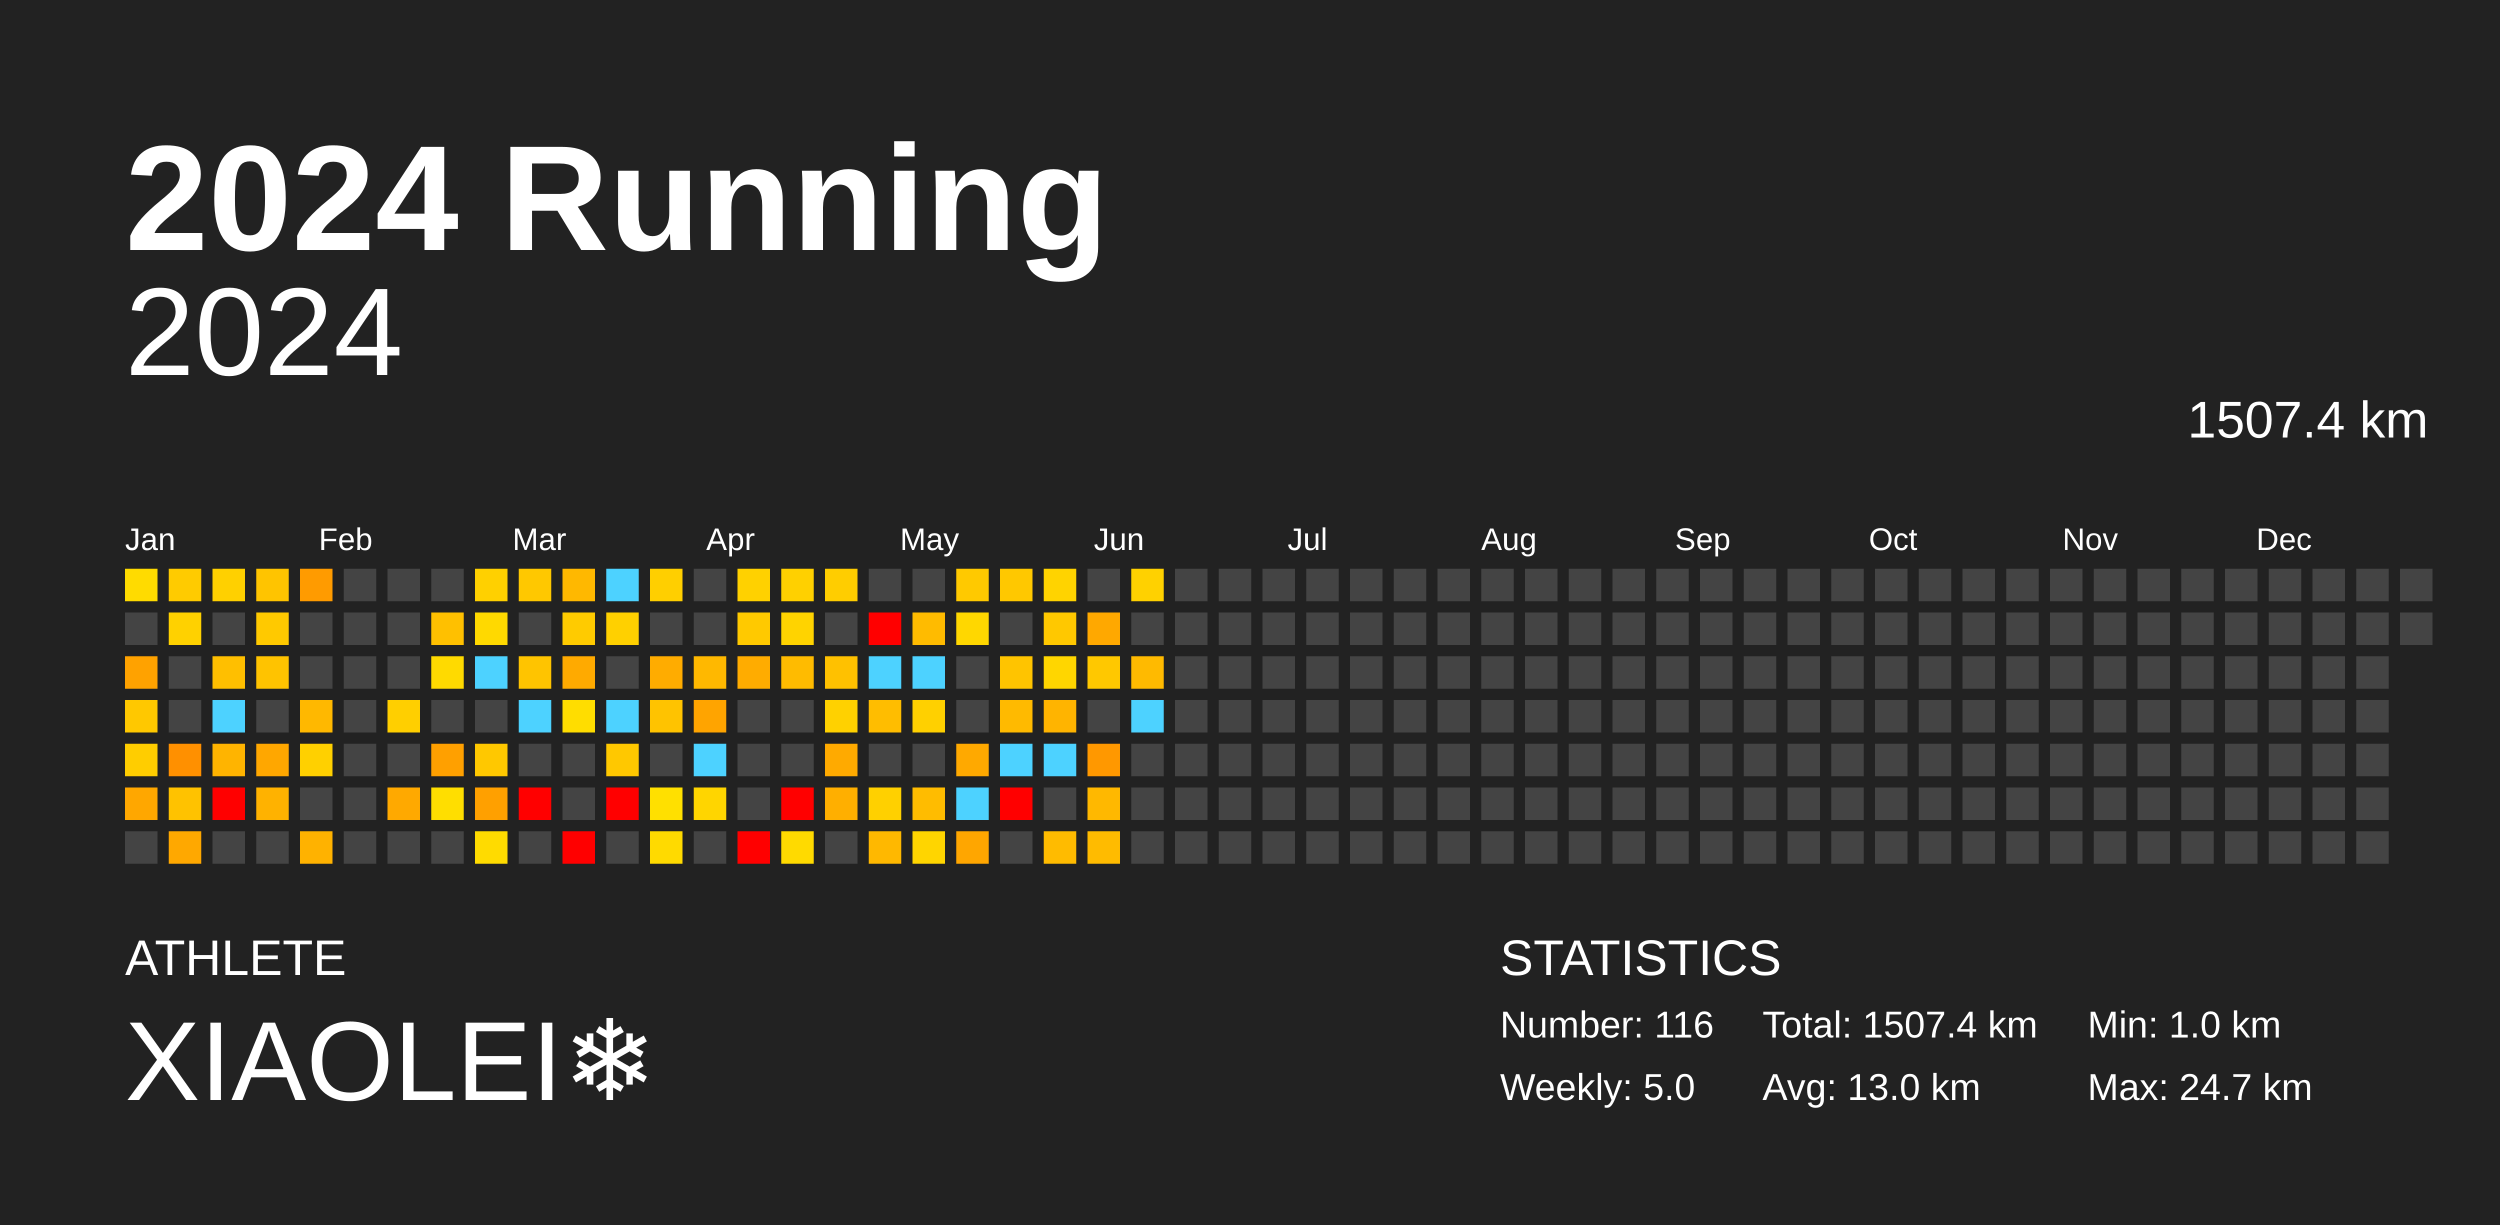
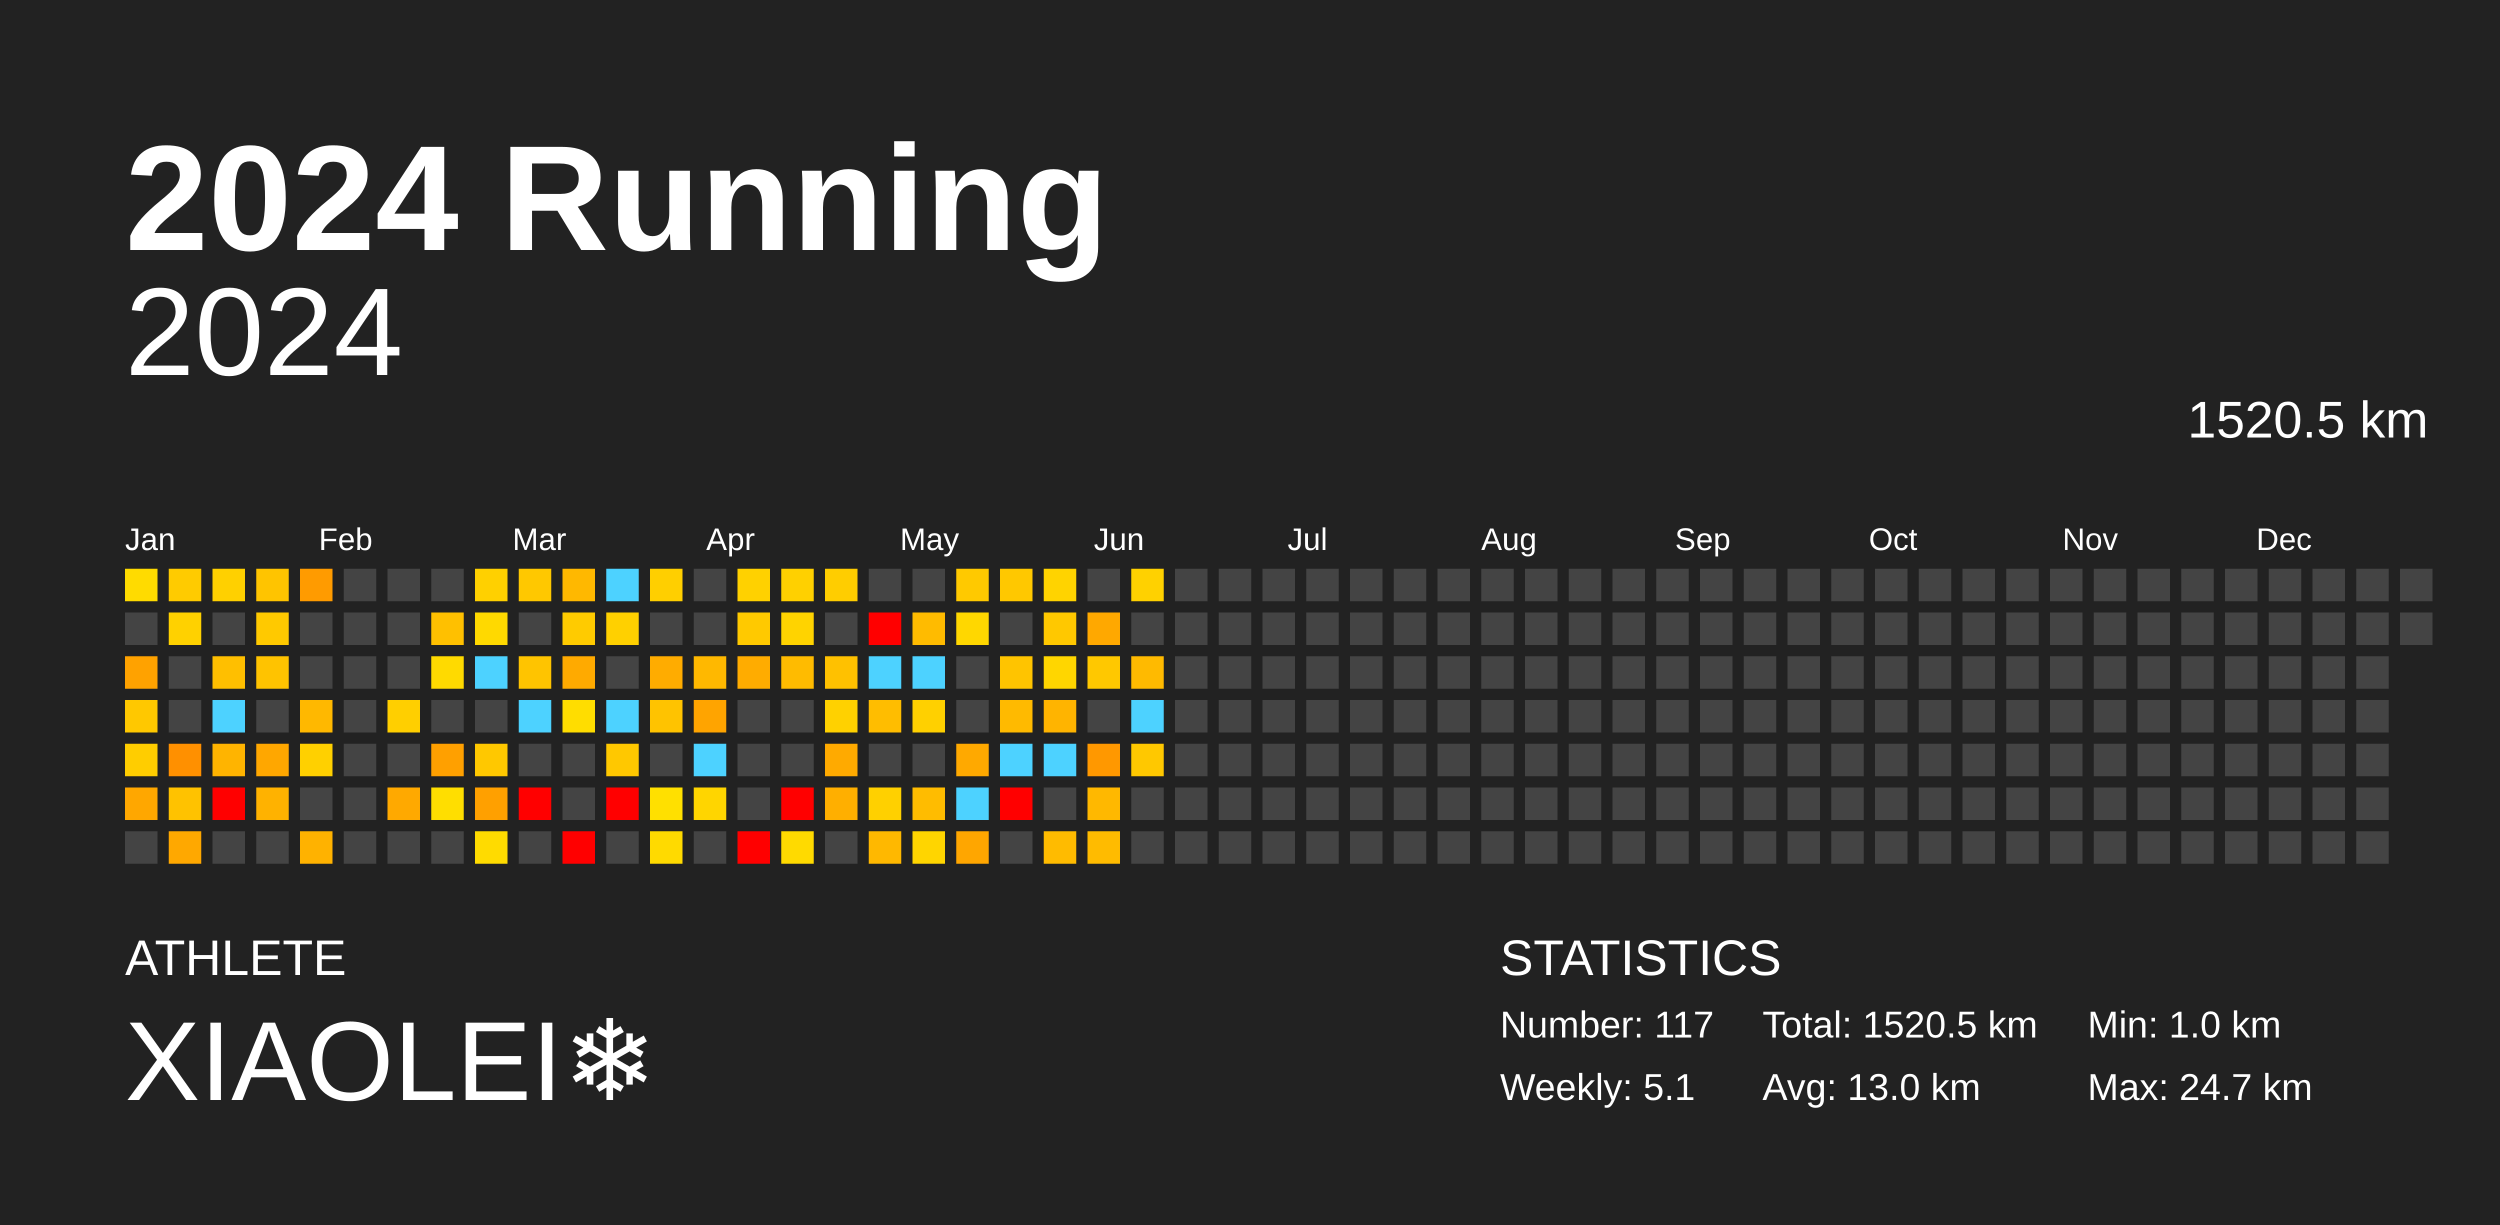
<svg xmlns="http://www.w3.org/2000/svg" baseProfile="full" height="98mm" version="1.1" viewBox="0,0,200,98" width="200mm">
  <defs />
  <rect fill="#222222" height="98" width="200" x="0" y="0" />
  <text fill="#FFFFFF" style="font-size:12px; font-family:Arial; font-weight:bold;" x="10" y="20">2024 Running</text>
  <text fill="#FFFFFF" style="font-size:4px; font-family:Arial" x="10" y="78">ATHLETE</text>
  <text fill="#FFFFFF" style="font-size:9px; font-family:Arial" x="10" y="88">XIAOLEI❄️</text>
  <text fill="#FFFFFF" style="font-size:4px; font-family:Arial" x="120" y="78">STATISTICS</text>
-   <text fill="#FFFFFF" style="font-size:3px; font-family:Arial" x="120" y="83">Number: 116</text>
-   <text fill="#FFFFFF" style="font-size:3px; font-family:Arial" x="120" y="88">Weekly: 5.0</text>
-   <text fill="#FFFFFF" style="font-size:3px; font-family:Arial" x="141" y="83">Total: 1507.4 km</text>
+   <text fill="#FFFFFF" style="font-size:3px; font-family:Arial" x="120" y="83">Number: 117</text>
+   <text fill="#FFFFFF" style="font-size:3px; font-family:Arial" x="120" y="88">Weekly: 5.1</text>
+   <text fill="#FFFFFF" style="font-size:3px; font-family:Arial" x="141" y="83">Total: 1520.5 km</text>
  <text fill="#FFFFFF" style="font-size:3px; font-family:Arial" x="141" y="88">Avg: 13.0 km</text>
  <text fill="#FFFFFF" style="font-size:3px; font-family:Arial" x="167" y="83">Min: 1.0 km</text>
  <text fill="#FFFFFF" style="font-size:3px; font-family:Arial" x="167" y="88">Max: 24.7 km</text>
  <text alignment-baseline="hanging" fill="#FFFFFF" style="font-size:10.0px; font-family:Arial;" x="10" y="30">2024</text>
-   <text alignment-baseline="hanging" fill="#FFFFFF" style="font-size:4.125px; font-family:Arial;" x="175" y="35">1507.4 km</text>
+   <text alignment-baseline="hanging" fill="#FFFFFF" style="font-size:4.125px; font-family:Arial;" x="175" y="35">1520.5 km</text>
  <text fill="#FFFFFF" style="font-size:2.5px; font-family:Arial" x="10.0" y="44">Jan</text>
  <text fill="#FFFFFF" style="font-size:2.5px; font-family:Arial" x="25.5" y="44">Feb</text>
  <text fill="#FFFFFF" style="font-size:2.5px; font-family:Arial" x="41.0" y="44">Mar</text>
  <text fill="#FFFFFF" style="font-size:2.5px; font-family:Arial" x="56.5" y="44">Apr</text>
  <text fill="#FFFFFF" style="font-size:2.5px; font-family:Arial" x="72.0" y="44">May</text>
  <text fill="#FFFFFF" style="font-size:2.5px; font-family:Arial" x="87.5" y="44">Jun</text>
  <text fill="#FFFFFF" style="font-size:2.5px; font-family:Arial" x="103.0" y="44">Jul</text>
  <text fill="#FFFFFF" style="font-size:2.5px; font-family:Arial" x="118.5" y="44">Aug</text>
  <text fill="#FFFFFF" style="font-size:2.5px; font-family:Arial" x="134.0" y="44">Sep</text>
  <text fill="#FFFFFF" style="font-size:2.5px; font-family:Arial" x="149.5" y="44">Oct</text>
  <text fill="#FFFFFF" style="font-size:2.5px; font-family:Arial" x="165.0" y="44">Nov</text>
  <text fill="#FFFFFF" style="font-size:2.5px; font-family:Arial" x="180.5" y="44">Dec</text>
  <rect fill="#ffdb00" height="2.6" width="2.6" x="10.0" y="45.5" />
  <rect fill="#444444" height="2.6" width="2.6" x="10.0" y="49.0" />
  <rect fill="#ffa200" height="2.6" width="2.6" x="10.0" y="52.5" />
  <rect fill="#ffc800" height="2.6" width="2.6" x="10.0" y="56.0" />
  <rect fill="#ffcd00" height="2.6" width="2.6" x="10.0" y="59.5" />
  <rect fill="#ffa700" height="2.6" width="2.6" x="10.0" y="63.0" />
  <rect fill="#444444" height="2.6" width="2.6" x="10.0" y="66.5" />
  <rect fill="#ffcb00" height="2.6" width="2.6" x="13.5" y="45.5" />
  <rect fill="#ffd100" height="2.6" width="2.6" x="13.5" y="49.0" />
  <rect fill="#444444" height="2.6" width="2.6" x="13.5" y="52.5" />
  <rect fill="#444444" height="2.6" width="2.6" x="13.5" y="56.0" />
  <rect fill="#ff9000" height="2.6" width="2.6" x="13.5" y="59.5" />
  <rect fill="#ffc200" height="2.6" width="2.6" x="13.5" y="63.0" />
  <rect fill="#ffa800" height="2.6" width="2.6" x="13.5" y="66.5" />
  <rect fill="#ffd000" height="2.6" width="2.6" x="17.0" y="45.5" />
  <rect fill="#444444" height="2.6" width="2.6" x="17.0" y="49.0" />
  <rect fill="#ffbf00" height="2.6" width="2.6" x="17.0" y="52.5" />
  <rect fill="#4dd2ff" height="2.6" width="2.6" x="17.0" y="56.0" />
  <rect fill="#ffb400" height="2.6" width="2.6" x="17.0" y="59.5" />
  <rect fill="red" height="2.6" width="2.6" x="17.0" y="63.0" />
  <rect fill="#444444" height="2.6" width="2.6" x="17.0" y="66.5" />
  <rect fill="#ffc400" height="2.6" width="2.6" x="20.5" y="45.5" />
  <rect fill="#ffc900" height="2.6" width="2.6" x="20.5" y="49.0" />
  <rect fill="#ffc300" height="2.6" width="2.6" x="20.5" y="52.5" />
  <rect fill="#444444" height="2.6" width="2.6" x="20.5" y="56.0" />
  <rect fill="#ffa700" height="2.6" width="2.6" x="20.5" y="59.5" />
  <rect fill="#ffb200" height="2.6" width="2.6" x="20.5" y="63.0" />
  <rect fill="#444444" height="2.6" width="2.6" x="20.5" y="66.5" />
  <rect fill="#ff9b00" height="2.6" width="2.6" x="24.0" y="45.5" />
  <rect fill="#444444" height="2.6" width="2.6" x="24.0" y="49.0" />
  <rect fill="#444444" height="2.6" width="2.6" x="24.0" y="52.5" />
  <rect fill="#ffb800" height="2.6" width="2.6" x="24.0" y="56.0" />
  <rect fill="#ffd000" height="2.6" width="2.6" x="24.0" y="59.5" />
  <rect fill="#444444" height="2.6" width="2.6" x="24.0" y="63.0" />
  <rect fill="#ffb200" height="2.6" width="2.6" x="24.0" y="66.5" />
  <rect fill="#444444" height="2.6" width="2.6" x="27.5" y="45.5" />
  <rect fill="#444444" height="2.6" width="2.6" x="27.5" y="49.0" />
  <rect fill="#444444" height="2.6" width="2.6" x="27.5" y="52.5" />
  <rect fill="#444444" height="2.6" width="2.6" x="27.5" y="56.0" />
  <rect fill="#444444" height="2.6" width="2.6" x="27.5" y="59.5" />
  <rect fill="#444444" height="2.6" width="2.6" x="27.5" y="63.0" />
  <rect fill="#444444" height="2.6" width="2.6" x="27.5" y="66.5" />
  <rect fill="#444444" height="2.6" width="2.6" x="31.0" y="45.5" />
  <rect fill="#444444" height="2.6" width="2.6" x="31.0" y="49.0" />
  <rect fill="#444444" height="2.6" width="2.6" x="31.0" y="52.5" />
  <rect fill="#ffcf00" height="2.6" width="2.6" x="31.0" y="56.0" />
  <rect fill="#444444" height="2.6" width="2.6" x="31.0" y="59.5" />
  <rect fill="#ffa900" height="2.6" width="2.6" x="31.0" y="63.0" />
  <rect fill="#444444" height="2.6" width="2.6" x="31.0" y="66.5" />
  <rect fill="#444444" height="2.6" width="2.6" x="34.5" y="45.5" />
  <rect fill="#ffc000" height="2.6" width="2.6" x="34.5" y="49.0" />
  <rect fill="#ffda00" height="2.6" width="2.6" x="34.5" y="52.5" />
  <rect fill="#444444" height="2.6" width="2.6" x="34.5" y="56.0" />
  <rect fill="#ffa000" height="2.6" width="2.6" x="34.5" y="59.5" />
  <rect fill="#ffde00" height="2.6" width="2.6" x="34.5" y="63.0" />
  <rect fill="#444444" height="2.6" width="2.6" x="34.5" y="66.5" />
  <rect fill="#ffd000" height="2.6" width="2.6" x="38.0" y="45.5" />
  <rect fill="#ffd900" height="2.6" width="2.6" x="38.0" y="49.0" />
  <rect fill="#4dd2ff" height="2.6" width="2.6" x="38.0" y="52.5" />
  <rect fill="#444444" height="2.6" width="2.6" x="38.0" y="56.0" />
  <rect fill="#ffc800" height="2.6" width="2.6" x="38.0" y="59.5" />
  <rect fill="#ffa000" height="2.6" width="2.6" x="38.0" y="63.0" />
  <rect fill="#ffdb00" height="2.6" width="2.6" x="38.0" y="66.5" />
  <rect fill="#ffc800" height="2.6" width="2.6" x="41.5" y="45.5" />
  <rect fill="#444444" height="2.6" width="2.6" x="41.5" y="49.0" />
  <rect fill="#ffc400" height="2.6" width="2.6" x="41.5" y="52.5" />
  <rect fill="#4dd2ff" height="2.6" width="2.6" x="41.5" y="56.0" />
  <rect fill="#444444" height="2.6" width="2.6" x="41.5" y="59.5" />
  <rect fill="red" height="2.6" width="2.6" x="41.5" y="63.0" />
  <rect fill="#444444" height="2.6" width="2.6" x="41.5" y="66.5" />
  <rect fill="#ffb800" height="2.6" width="2.6" x="45.0" y="45.5" />
  <rect fill="#ffcb00" height="2.6" width="2.6" x="45.0" y="49.0" />
  <rect fill="#ffaa00" height="2.6" width="2.6" x="45.0" y="52.5" />
  <rect fill="#ffdd00" height="2.6" width="2.6" x="45.0" y="56.0" />
  <rect fill="#444444" height="2.6" width="2.6" x="45.0" y="59.5" />
  <rect fill="#444444" height="2.6" width="2.6" x="45.0" y="63.0" />
  <rect fill="red" height="2.6" width="2.6" x="45.0" y="66.5" />
  <rect fill="#4dd2ff" height="2.6" width="2.6" x="48.5" y="45.5" />
  <rect fill="#ffd000" height="2.6" width="2.6" x="48.5" y="49.0" />
  <rect fill="#444444" height="2.6" width="2.6" x="48.5" y="52.5" />
  <rect fill="#4dd2ff" height="2.6" width="2.6" x="48.5" y="56.0" />
  <rect fill="#ffc800" height="2.6" width="2.6" x="48.5" y="59.5" />
  <rect fill="red" height="2.6" width="2.6" x="48.5" y="63.0" />
  <rect fill="#444444" height="2.6" width="2.6" x="48.5" y="66.5" />
  <rect fill="#ffcf00" height="2.6" width="2.6" x="52.0" y="45.5" />
  <rect fill="#444444" height="2.6" width="2.6" x="52.0" y="49.0" />
  <rect fill="#ffac00" height="2.6" width="2.6" x="52.0" y="52.5" />
  <rect fill="#ffc300" height="2.6" width="2.6" x="52.0" y="56.0" />
  <rect fill="#444444" height="2.6" width="2.6" x="52.0" y="59.5" />
  <rect fill="#ffe000" height="2.6" width="2.6" x="52.0" y="63.0" />
  <rect fill="#ffda00" height="2.6" width="2.6" x="52.0" y="66.5" />
  <rect fill="#444444" height="2.6" width="2.6" x="55.5" y="45.5" />
  <rect fill="#444444" height="2.6" width="2.6" x="55.5" y="49.0" />
  <rect fill="#ffb800" height="2.6" width="2.6" x="55.5" y="52.5" />
  <rect fill="#ffa400" height="2.6" width="2.6" x="55.5" y="56.0" />
  <rect fill="#4dd2ff" height="2.6" width="2.6" x="55.5" y="59.5" />
  <rect fill="#ffd500" height="2.6" width="2.6" x="55.5" y="63.0" />
  <rect fill="#444444" height="2.6" width="2.6" x="55.5" y="66.5" />
  <rect fill="#ffd100" height="2.6" width="2.6" x="59.0" y="45.5" />
  <rect fill="#ffc900" height="2.6" width="2.6" x="59.0" y="49.0" />
  <rect fill="#ffac00" height="2.6" width="2.6" x="59.0" y="52.5" />
  <rect fill="#444444" height="2.6" width="2.6" x="59.0" y="56.0" />
  <rect fill="#444444" height="2.6" width="2.6" x="59.0" y="59.5" />
  <rect fill="#444444" height="2.6" width="2.6" x="59.0" y="63.0" />
  <rect fill="red" height="2.6" width="2.6" x="59.0" y="66.5" />
  <rect fill="#ffd000" height="2.6" width="2.6" x="62.5" y="45.5" />
  <rect fill="#ffd300" height="2.6" width="2.6" x="62.5" y="49.0" />
  <rect fill="#ffbb00" height="2.6" width="2.6" x="62.5" y="52.5" />
  <rect fill="#444444" height="2.6" width="2.6" x="62.5" y="56.0" />
  <rect fill="#444444" height="2.6" width="2.6" x="62.5" y="59.5" />
  <rect fill="red" height="2.6" width="2.6" x="62.5" y="63.0" />
  <rect fill="#ffda00" height="2.6" width="2.6" x="62.5" y="66.5" />
  <rect fill="#ffcd00" height="2.6" width="2.6" x="66.0" y="45.5" />
  <rect fill="#444444" height="2.6" width="2.6" x="66.0" y="49.0" />
  <rect fill="#ffc100" height="2.6" width="2.6" x="66.0" y="52.5" />
  <rect fill="#ffd100" height="2.6" width="2.6" x="66.0" y="56.0" />
  <rect fill="#ffaa00" height="2.6" width="2.6" x="66.0" y="59.5" />
  <rect fill="#ffaf00" height="2.6" width="2.6" x="66.0" y="63.0" />
  <rect fill="#444444" height="2.6" width="2.6" x="66.0" y="66.5" />
  <rect fill="#444444" height="2.6" width="2.6" x="69.5" y="45.5" />
  <rect fill="red" height="2.6" width="2.6" x="69.5" y="49.0" />
  <rect fill="#4dd2ff" height="2.6" width="2.6" x="69.5" y="52.5" />
  <rect fill="#ffbd00" height="2.6" width="2.6" x="69.5" y="56.0" />
  <rect fill="#444444" height="2.6" width="2.6" x="69.5" y="59.5" />
  <rect fill="#ffd000" height="2.6" width="2.6" x="69.5" y="63.0" />
  <rect fill="#ffb800" height="2.6" width="2.6" x="69.5" y="66.5" />
  <rect fill="#444444" height="2.6" width="2.6" x="73.0" y="45.5" />
  <rect fill="#ffbb00" height="2.6" width="2.6" x="73.0" y="49.0" />
  <rect fill="#4dd2ff" height="2.6" width="2.6" x="73.0" y="52.5" />
  <rect fill="#ffd000" height="2.6" width="2.6" x="73.0" y="56.0" />
  <rect fill="#444444" height="2.6" width="2.6" x="73.0" y="59.5" />
  <rect fill="#ffbc00" height="2.6" width="2.6" x="73.0" y="63.0" />
  <rect fill="#ffd500" height="2.6" width="2.6" x="73.0" y="66.5" />
  <rect fill="#ffc900" height="2.6" width="2.6" x="76.5" y="45.5" />
  <rect fill="#ffd700" height="2.6" width="2.6" x="76.5" y="49.0" />
  <rect fill="#444444" height="2.6" width="2.6" x="76.5" y="52.5" />
  <rect fill="#444444" height="2.6" width="2.6" x="76.5" y="56.0" />
  <rect fill="#ffa900" height="2.6" width="2.6" x="76.5" y="59.5" />
  <rect fill="#4dd2ff" height="2.6" width="2.6" x="76.5" y="63.0" />
  <rect fill="#ffa600" height="2.6" width="2.6" x="76.5" y="66.5" />
  <rect fill="#ffc800" height="2.6" width="2.6" x="80.0" y="45.5" />
  <rect fill="#444444" height="2.6" width="2.6" x="80.0" y="49.0" />
  <rect fill="#ffc400" height="2.6" width="2.6" x="80.0" y="52.5" />
  <rect fill="#ffba00" height="2.6" width="2.6" x="80.0" y="56.0" />
  <rect fill="#4dd2ff" height="2.6" width="2.6" x="80.0" y="59.5" />
  <rect fill="red" height="2.6" width="2.6" x="80.0" y="63.0" />
  <rect fill="#444444" height="2.6" width="2.6" x="80.0" y="66.5" />
  <rect fill="#ffd300" height="2.6" width="2.6" x="83.5" y="45.5" />
  <rect fill="#ffc800" height="2.6" width="2.6" x="83.5" y="49.0" />
  <rect fill="#ffd600" height="2.6" width="2.6" x="83.5" y="52.5" />
  <rect fill="#ffb400" height="2.6" width="2.6" x="83.5" y="56.0" />
  <rect fill="#4dd2ff" height="2.6" width="2.6" x="83.5" y="59.5" />
  <rect fill="#444444" height="2.6" width="2.6" x="83.5" y="63.0" />
  <rect fill="#ffbb00" height="2.6" width="2.6" x="83.5" y="66.5" />
  <rect fill="#444444" height="2.6" width="2.6" x="87.0" y="45.5" />
  <rect fill="#ffa800" height="2.6" width="2.6" x="87.0" y="49.0" />
  <rect fill="#ffc800" height="2.6" width="2.6" x="87.0" y="52.5" />
  <rect fill="#444444" height="2.6" width="2.6" x="87.0" y="56.0" />
  <rect fill="#ff9800" height="2.6" width="2.6" x="87.0" y="59.5" />
  <rect fill="#ffb800" height="2.6" width="2.6" x="87.0" y="63.0" />
  <rect fill="#ffbb00" height="2.6" width="2.6" x="87.0" y="66.5" />
  <rect fill="#ffd100" height="2.6" width="2.6" x="90.5" y="45.5" />
  <rect fill="#444444" height="2.6" width="2.6" x="90.5" y="49.0" />
  <rect fill="#ffba00" height="2.6" width="2.6" x="90.5" y="52.5" />
  <rect fill="#4dd2ff" height="2.6" width="2.6" x="90.5" y="56.0" />
-   <rect fill="#444444" height="2.6" width="2.6" x="90.5" y="59.5" />
+   <rect fill="#ffc800" height="2.6" width="2.6" x="90.5" y="59.5" />
  <rect fill="#444444" height="2.6" width="2.6" x="90.5" y="63.0" />
  <rect fill="#444444" height="2.6" width="2.6" x="90.5" y="66.5" />
  <rect fill="#444444" height="2.6" width="2.6" x="94.0" y="45.5" />
  <rect fill="#444444" height="2.6" width="2.6" x="94.0" y="49.0" />
  <rect fill="#444444" height="2.6" width="2.6" x="94.0" y="52.5" />
  <rect fill="#444444" height="2.6" width="2.6" x="94.0" y="56.0" />
  <rect fill="#444444" height="2.6" width="2.6" x="94.0" y="59.5" />
  <rect fill="#444444" height="2.6" width="2.6" x="94.0" y="63.0" />
  <rect fill="#444444" height="2.6" width="2.6" x="94.0" y="66.5" />
  <rect fill="#444444" height="2.6" width="2.6" x="97.5" y="45.5" />
  <rect fill="#444444" height="2.6" width="2.6" x="97.5" y="49.0" />
  <rect fill="#444444" height="2.6" width="2.6" x="97.5" y="52.5" />
  <rect fill="#444444" height="2.6" width="2.6" x="97.5" y="56.0" />
  <rect fill="#444444" height="2.6" width="2.6" x="97.5" y="59.5" />
  <rect fill="#444444" height="2.6" width="2.6" x="97.5" y="63.0" />
  <rect fill="#444444" height="2.6" width="2.6" x="97.5" y="66.5" />
  <rect fill="#444444" height="2.6" width="2.6" x="101.0" y="45.5" />
  <rect fill="#444444" height="2.6" width="2.6" x="101.0" y="49.0" />
  <rect fill="#444444" height="2.6" width="2.6" x="101.0" y="52.5" />
  <rect fill="#444444" height="2.6" width="2.6" x="101.0" y="56.0" />
  <rect fill="#444444" height="2.6" width="2.6" x="101.0" y="59.5" />
  <rect fill="#444444" height="2.6" width="2.6" x="101.0" y="63.0" />
  <rect fill="#444444" height="2.6" width="2.6" x="101.0" y="66.5" />
  <rect fill="#444444" height="2.6" width="2.6" x="104.5" y="45.5" />
  <rect fill="#444444" height="2.6" width="2.6" x="104.5" y="49.0" />
  <rect fill="#444444" height="2.6" width="2.6" x="104.5" y="52.5" />
  <rect fill="#444444" height="2.6" width="2.6" x="104.5" y="56.0" />
  <rect fill="#444444" height="2.6" width="2.6" x="104.5" y="59.5" />
  <rect fill="#444444" height="2.6" width="2.6" x="104.5" y="63.0" />
  <rect fill="#444444" height="2.6" width="2.6" x="104.5" y="66.5" />
  <rect fill="#444444" height="2.6" width="2.6" x="108.0" y="45.5" />
  <rect fill="#444444" height="2.6" width="2.6" x="108.0" y="49.0" />
  <rect fill="#444444" height="2.6" width="2.6" x="108.0" y="52.5" />
  <rect fill="#444444" height="2.6" width="2.6" x="108.0" y="56.0" />
  <rect fill="#444444" height="2.6" width="2.6" x="108.0" y="59.5" />
  <rect fill="#444444" height="2.6" width="2.6" x="108.0" y="63.0" />
  <rect fill="#444444" height="2.6" width="2.6" x="108.0" y="66.5" />
  <rect fill="#444444" height="2.6" width="2.6" x="111.5" y="45.5" />
  <rect fill="#444444" height="2.6" width="2.6" x="111.5" y="49.0" />
  <rect fill="#444444" height="2.6" width="2.6" x="111.5" y="52.5" />
  <rect fill="#444444" height="2.6" width="2.6" x="111.5" y="56.0" />
  <rect fill="#444444" height="2.6" width="2.6" x="111.5" y="59.5" />
  <rect fill="#444444" height="2.6" width="2.6" x="111.5" y="63.0" />
  <rect fill="#444444" height="2.6" width="2.6" x="111.5" y="66.5" />
  <rect fill="#444444" height="2.6" width="2.6" x="115.0" y="45.5" />
  <rect fill="#444444" height="2.6" width="2.6" x="115.0" y="49.0" />
  <rect fill="#444444" height="2.6" width="2.6" x="115.0" y="52.5" />
  <rect fill="#444444" height="2.6" width="2.6" x="115.0" y="56.0" />
  <rect fill="#444444" height="2.6" width="2.6" x="115.0" y="59.5" />
  <rect fill="#444444" height="2.6" width="2.6" x="115.0" y="63.0" />
  <rect fill="#444444" height="2.6" width="2.6" x="115.0" y="66.5" />
  <rect fill="#444444" height="2.6" width="2.6" x="118.5" y="45.5" />
  <rect fill="#444444" height="2.6" width="2.6" x="118.5" y="49.0" />
  <rect fill="#444444" height="2.6" width="2.6" x="118.5" y="52.5" />
  <rect fill="#444444" height="2.6" width="2.6" x="118.5" y="56.0" />
  <rect fill="#444444" height="2.6" width="2.6" x="118.5" y="59.5" />
  <rect fill="#444444" height="2.6" width="2.6" x="118.5" y="63.0" />
  <rect fill="#444444" height="2.6" width="2.6" x="118.5" y="66.5" />
  <rect fill="#444444" height="2.6" width="2.6" x="122.0" y="45.5" />
  <rect fill="#444444" height="2.6" width="2.6" x="122.0" y="49.0" />
  <rect fill="#444444" height="2.6" width="2.6" x="122.0" y="52.5" />
  <rect fill="#444444" height="2.6" width="2.6" x="122.0" y="56.0" />
  <rect fill="#444444" height="2.6" width="2.6" x="122.0" y="59.5" />
  <rect fill="#444444" height="2.6" width="2.6" x="122.0" y="63.0" />
  <rect fill="#444444" height="2.6" width="2.6" x="122.0" y="66.5" />
  <rect fill="#444444" height="2.6" width="2.6" x="125.5" y="45.5" />
  <rect fill="#444444" height="2.6" width="2.6" x="125.5" y="49.0" />
  <rect fill="#444444" height="2.6" width="2.6" x="125.5" y="52.5" />
  <rect fill="#444444" height="2.6" width="2.6" x="125.5" y="56.0" />
  <rect fill="#444444" height="2.6" width="2.6" x="125.5" y="59.5" />
  <rect fill="#444444" height="2.6" width="2.6" x="125.5" y="63.0" />
  <rect fill="#444444" height="2.6" width="2.6" x="125.5" y="66.5" />
  <rect fill="#444444" height="2.6" width="2.6" x="129.0" y="45.5" />
  <rect fill="#444444" height="2.6" width="2.6" x="129.0" y="49.0" />
  <rect fill="#444444" height="2.6" width="2.6" x="129.0" y="52.5" />
  <rect fill="#444444" height="2.6" width="2.6" x="129.0" y="56.0" />
  <rect fill="#444444" height="2.6" width="2.6" x="129.0" y="59.5" />
  <rect fill="#444444" height="2.6" width="2.6" x="129.0" y="63.0" />
  <rect fill="#444444" height="2.6" width="2.6" x="129.0" y="66.5" />
  <rect fill="#444444" height="2.6" width="2.6" x="132.5" y="45.5" />
  <rect fill="#444444" height="2.6" width="2.6" x="132.5" y="49.0" />
  <rect fill="#444444" height="2.6" width="2.6" x="132.5" y="52.5" />
  <rect fill="#444444" height="2.6" width="2.6" x="132.5" y="56.0" />
  <rect fill="#444444" height="2.6" width="2.6" x="132.5" y="59.5" />
  <rect fill="#444444" height="2.6" width="2.6" x="132.5" y="63.0" />
  <rect fill="#444444" height="2.6" width="2.6" x="132.5" y="66.5" />
  <rect fill="#444444" height="2.6" width="2.6" x="136.0" y="45.5" />
  <rect fill="#444444" height="2.6" width="2.6" x="136.0" y="49.0" />
  <rect fill="#444444" height="2.6" width="2.6" x="136.0" y="52.5" />
  <rect fill="#444444" height="2.6" width="2.6" x="136.0" y="56.0" />
  <rect fill="#444444" height="2.6" width="2.6" x="136.0" y="59.5" />
  <rect fill="#444444" height="2.6" width="2.6" x="136.0" y="63.0" />
  <rect fill="#444444" height="2.6" width="2.6" x="136.0" y="66.5" />
  <rect fill="#444444" height="2.6" width="2.6" x="139.5" y="45.5" />
  <rect fill="#444444" height="2.6" width="2.6" x="139.5" y="49.0" />
  <rect fill="#444444" height="2.6" width="2.6" x="139.5" y="52.5" />
  <rect fill="#444444" height="2.6" width="2.6" x="139.5" y="56.0" />
  <rect fill="#444444" height="2.6" width="2.6" x="139.5" y="59.5" />
  <rect fill="#444444" height="2.6" width="2.6" x="139.5" y="63.0" />
  <rect fill="#444444" height="2.6" width="2.6" x="139.5" y="66.5" />
  <rect fill="#444444" height="2.6" width="2.6" x="143.0" y="45.5" />
  <rect fill="#444444" height="2.6" width="2.6" x="143.0" y="49.0" />
  <rect fill="#444444" height="2.6" width="2.6" x="143.0" y="52.5" />
  <rect fill="#444444" height="2.6" width="2.6" x="143.0" y="56.0" />
  <rect fill="#444444" height="2.6" width="2.6" x="143.0" y="59.5" />
  <rect fill="#444444" height="2.6" width="2.6" x="143.0" y="63.0" />
  <rect fill="#444444" height="2.6" width="2.6" x="143.0" y="66.5" />
  <rect fill="#444444" height="2.6" width="2.6" x="146.5" y="45.5" />
  <rect fill="#444444" height="2.6" width="2.6" x="146.5" y="49.0" />
  <rect fill="#444444" height="2.6" width="2.6" x="146.5" y="52.5" />
  <rect fill="#444444" height="2.6" width="2.6" x="146.5" y="56.0" />
  <rect fill="#444444" height="2.6" width="2.6" x="146.5" y="59.5" />
  <rect fill="#444444" height="2.6" width="2.6" x="146.5" y="63.0" />
  <rect fill="#444444" height="2.6" width="2.6" x="146.5" y="66.5" />
  <rect fill="#444444" height="2.6" width="2.6" x="150.0" y="45.5" />
  <rect fill="#444444" height="2.6" width="2.6" x="150.0" y="49.0" />
  <rect fill="#444444" height="2.6" width="2.6" x="150.0" y="52.5" />
  <rect fill="#444444" height="2.6" width="2.6" x="150.0" y="56.0" />
  <rect fill="#444444" height="2.6" width="2.6" x="150.0" y="59.5" />
  <rect fill="#444444" height="2.6" width="2.6" x="150.0" y="63.0" />
  <rect fill="#444444" height="2.6" width="2.6" x="150.0" y="66.5" />
  <rect fill="#444444" height="2.6" width="2.6" x="153.5" y="45.5" />
  <rect fill="#444444" height="2.6" width="2.6" x="153.5" y="49.0" />
  <rect fill="#444444" height="2.6" width="2.6" x="153.5" y="52.5" />
  <rect fill="#444444" height="2.6" width="2.6" x="153.5" y="56.0" />
  <rect fill="#444444" height="2.6" width="2.6" x="153.5" y="59.5" />
  <rect fill="#444444" height="2.6" width="2.6" x="153.5" y="63.0" />
  <rect fill="#444444" height="2.6" width="2.6" x="153.5" y="66.5" />
  <rect fill="#444444" height="2.6" width="2.6" x="157.0" y="45.5" />
  <rect fill="#444444" height="2.6" width="2.6" x="157.0" y="49.0" />
  <rect fill="#444444" height="2.6" width="2.6" x="157.0" y="52.5" />
  <rect fill="#444444" height="2.6" width="2.6" x="157.0" y="56.0" />
  <rect fill="#444444" height="2.6" width="2.6" x="157.0" y="59.5" />
  <rect fill="#444444" height="2.6" width="2.6" x="157.0" y="63.0" />
  <rect fill="#444444" height="2.6" width="2.6" x="157.0" y="66.5" />
  <rect fill="#444444" height="2.6" width="2.6" x="160.5" y="45.5" />
  <rect fill="#444444" height="2.6" width="2.6" x="160.5" y="49.0" />
  <rect fill="#444444" height="2.6" width="2.6" x="160.5" y="52.5" />
  <rect fill="#444444" height="2.6" width="2.6" x="160.5" y="56.0" />
  <rect fill="#444444" height="2.6" width="2.6" x="160.5" y="59.5" />
  <rect fill="#444444" height="2.6" width="2.6" x="160.5" y="63.0" />
  <rect fill="#444444" height="2.6" width="2.6" x="160.5" y="66.5" />
  <rect fill="#444444" height="2.6" width="2.6" x="164.0" y="45.5" />
  <rect fill="#444444" height="2.6" width="2.6" x="164.0" y="49.0" />
  <rect fill="#444444" height="2.6" width="2.6" x="164.0" y="52.5" />
  <rect fill="#444444" height="2.6" width="2.6" x="164.0" y="56.0" />
  <rect fill="#444444" height="2.6" width="2.6" x="164.0" y="59.5" />
  <rect fill="#444444" height="2.6" width="2.6" x="164.0" y="63.0" />
  <rect fill="#444444" height="2.6" width="2.6" x="164.0" y="66.5" />
  <rect fill="#444444" height="2.6" width="2.6" x="167.5" y="45.5" />
  <rect fill="#444444" height="2.6" width="2.6" x="167.5" y="49.0" />
  <rect fill="#444444" height="2.6" width="2.6" x="167.5" y="52.5" />
  <rect fill="#444444" height="2.6" width="2.6" x="167.5" y="56.0" />
  <rect fill="#444444" height="2.6" width="2.6" x="167.5" y="59.5" />
  <rect fill="#444444" height="2.6" width="2.6" x="167.5" y="63.0" />
  <rect fill="#444444" height="2.6" width="2.6" x="167.5" y="66.5" />
  <rect fill="#444444" height="2.6" width="2.6" x="171.0" y="45.5" />
  <rect fill="#444444" height="2.6" width="2.6" x="171.0" y="49.0" />
  <rect fill="#444444" height="2.6" width="2.6" x="171.0" y="52.5" />
  <rect fill="#444444" height="2.6" width="2.6" x="171.0" y="56.0" />
  <rect fill="#444444" height="2.6" width="2.6" x="171.0" y="59.5" />
  <rect fill="#444444" height="2.6" width="2.6" x="171.0" y="63.0" />
  <rect fill="#444444" height="2.6" width="2.6" x="171.0" y="66.5" />
  <rect fill="#444444" height="2.6" width="2.6" x="174.5" y="45.5" />
  <rect fill="#444444" height="2.6" width="2.6" x="174.5" y="49.0" />
  <rect fill="#444444" height="2.6" width="2.6" x="174.5" y="52.5" />
  <rect fill="#444444" height="2.6" width="2.6" x="174.5" y="56.0" />
  <rect fill="#444444" height="2.6" width="2.6" x="174.5" y="59.5" />
  <rect fill="#444444" height="2.6" width="2.6" x="174.5" y="63.0" />
  <rect fill="#444444" height="2.6" width="2.6" x="174.5" y="66.5" />
  <rect fill="#444444" height="2.6" width="2.6" x="178.0" y="45.5" />
  <rect fill="#444444" height="2.6" width="2.6" x="178.0" y="49.0" />
  <rect fill="#444444" height="2.6" width="2.6" x="178.0" y="52.5" />
  <rect fill="#444444" height="2.6" width="2.6" x="178.0" y="56.0" />
  <rect fill="#444444" height="2.6" width="2.6" x="178.0" y="59.5" />
  <rect fill="#444444" height="2.6" width="2.6" x="178.0" y="63.0" />
  <rect fill="#444444" height="2.6" width="2.6" x="178.0" y="66.5" />
  <rect fill="#444444" height="2.6" width="2.6" x="181.5" y="45.5" />
  <rect fill="#444444" height="2.6" width="2.6" x="181.5" y="49.0" />
  <rect fill="#444444" height="2.6" width="2.6" x="181.5" y="52.5" />
  <rect fill="#444444" height="2.6" width="2.6" x="181.5" y="56.0" />
  <rect fill="#444444" height="2.6" width="2.6" x="181.5" y="59.5" />
  <rect fill="#444444" height="2.6" width="2.6" x="181.5" y="63.0" />
  <rect fill="#444444" height="2.6" width="2.6" x="181.5" y="66.5" />
  <rect fill="#444444" height="2.6" width="2.6" x="185.0" y="45.5" />
  <rect fill="#444444" height="2.6" width="2.6" x="185.0" y="49.0" />
  <rect fill="#444444" height="2.6" width="2.6" x="185.0" y="52.5" />
  <rect fill="#444444" height="2.6" width="2.6" x="185.0" y="56.0" />
  <rect fill="#444444" height="2.6" width="2.6" x="185.0" y="59.5" />
  <rect fill="#444444" height="2.6" width="2.6" x="185.0" y="63.0" />
  <rect fill="#444444" height="2.6" width="2.6" x="185.0" y="66.5" />
  <rect fill="#444444" height="2.6" width="2.6" x="188.5" y="45.5" />
  <rect fill="#444444" height="2.6" width="2.6" x="188.5" y="49.0" />
  <rect fill="#444444" height="2.6" width="2.6" x="188.5" y="52.5" />
  <rect fill="#444444" height="2.6" width="2.6" x="188.5" y="56.0" />
  <rect fill="#444444" height="2.6" width="2.6" x="188.5" y="59.5" />
  <rect fill="#444444" height="2.6" width="2.6" x="188.5" y="63.0" />
  <rect fill="#444444" height="2.6" width="2.6" x="188.5" y="66.5" />
  <rect fill="#444444" height="2.6" width="2.6" x="192.0" y="45.5" />
  <rect fill="#444444" height="2.6" width="2.6" x="192.0" y="49.0" />
</svg>
